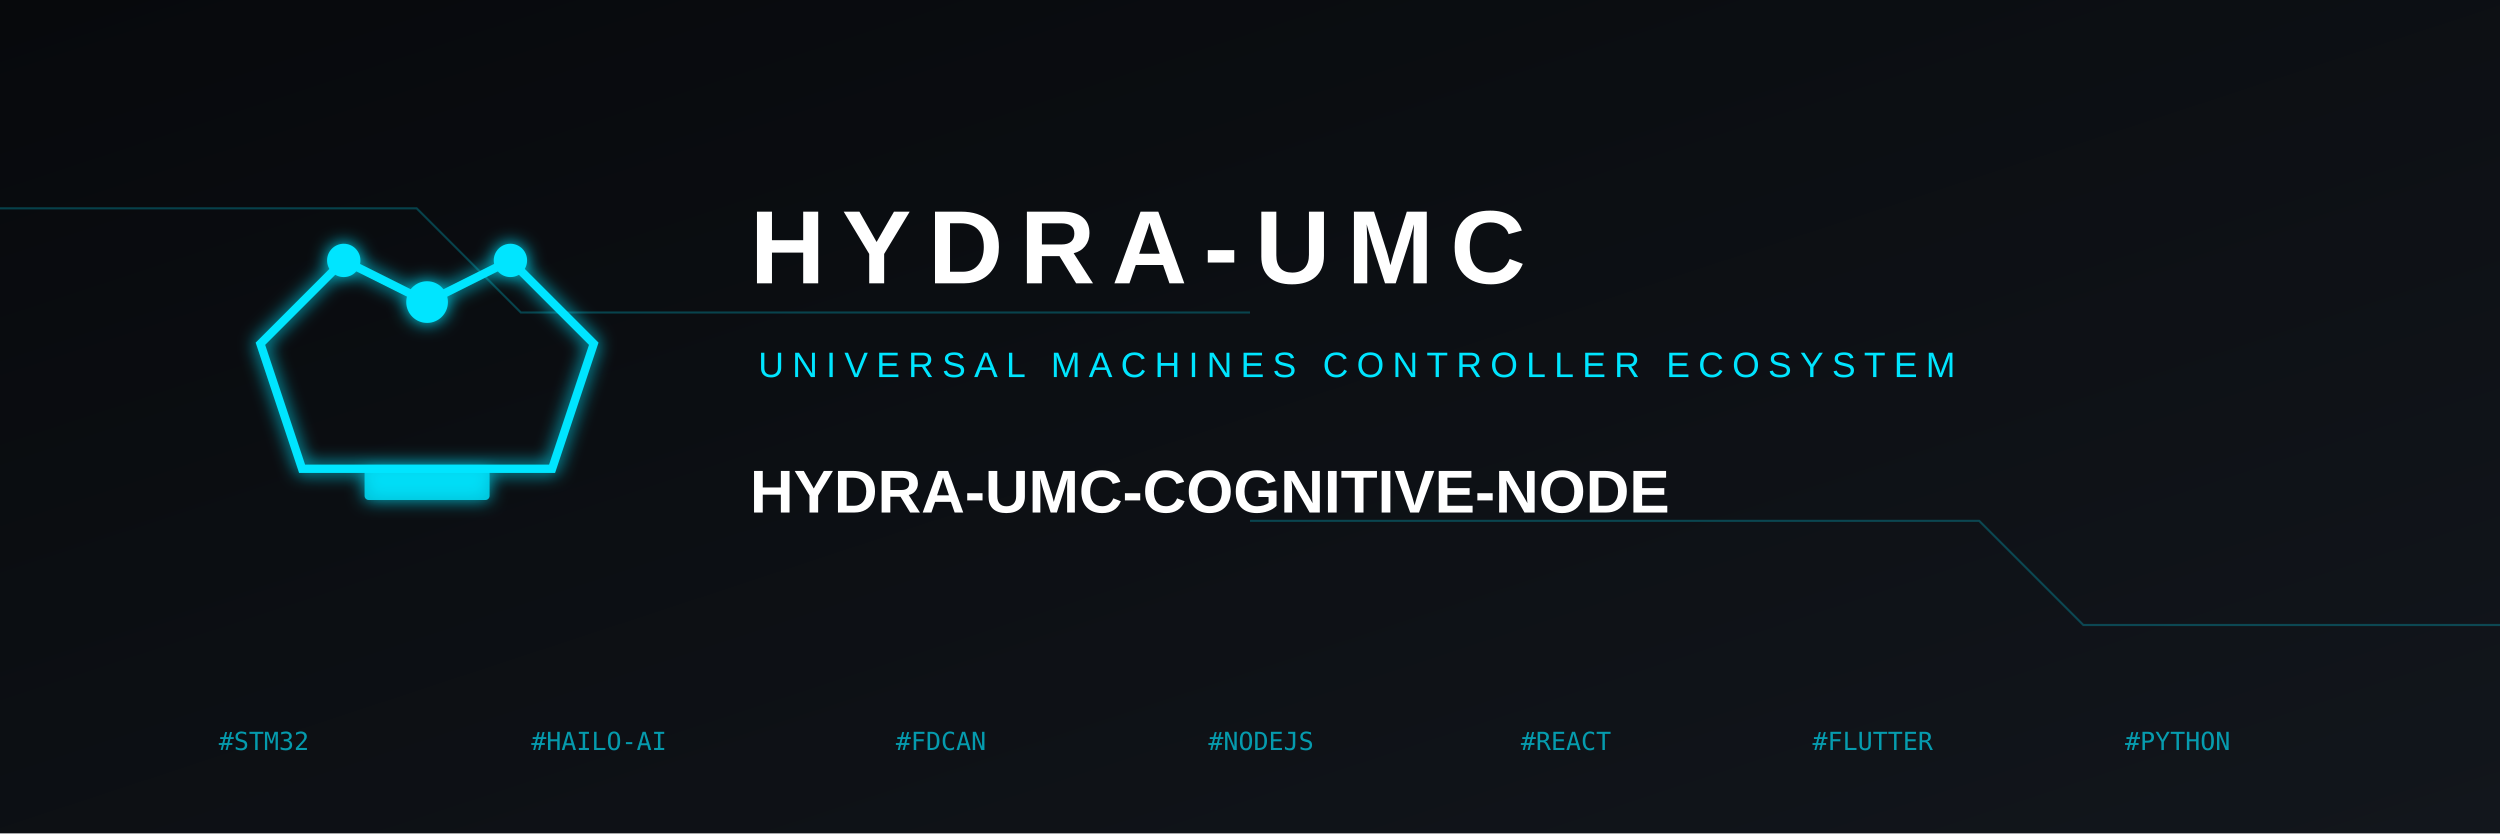
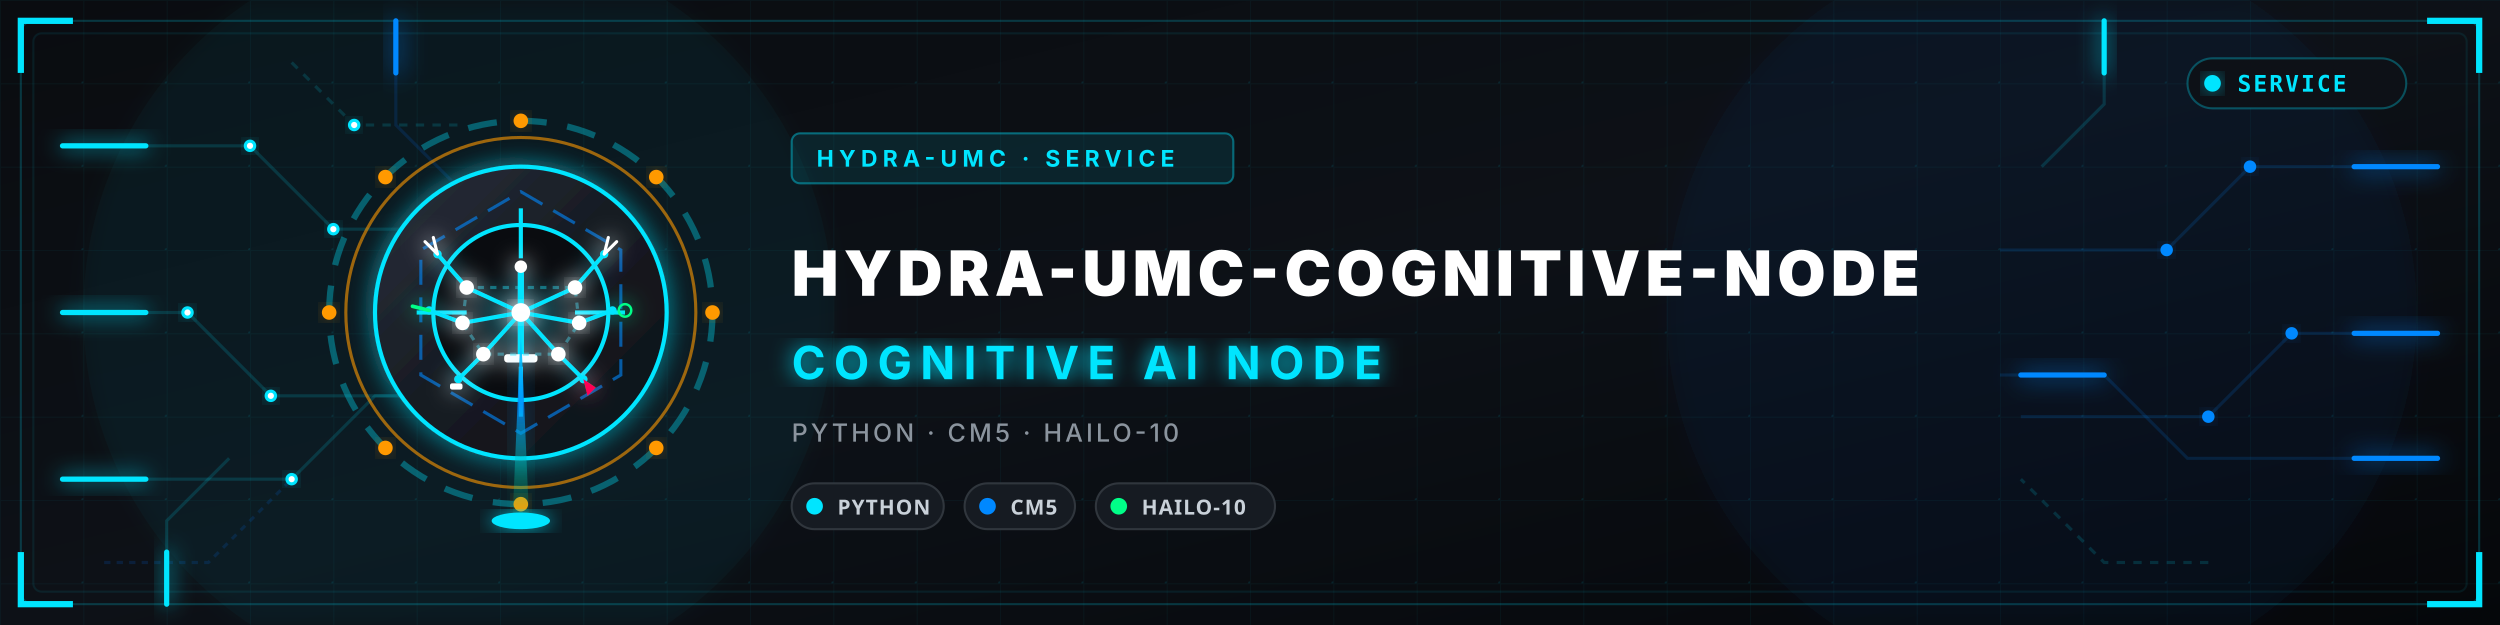
- <svg xmlns="http://www.w3.org/2000/svg" viewBox="0 0 1200 400" role="img" aria-labelledby="title desc">
+ <svg xmlns="http://www.w3.org/2000/svg" viewBox="0 0 1200 300" width="100%" height="100%">
  <defs>
-     <linearGradient id="bg" x1="0%" y1="0%" x2="100%" y2="100%">
-       <stop stop-color="#07090C" />
-       <stop offset="1" stop-color="#12161C" />
-     </linearGradient>
-     <filter id="g">
-       <feGaussianBlur stdDeviation="4" result="b" />
+     <linearGradient id="bgGlow" x1="0%" y1="0%" x2="100%" y2="100%">
+       <stop offset="0%" stop-color="#0A0C10" />
+       <stop offset="50%" stop-color="#0D1117" />
+       <stop offset="100%" stop-color="#05070A" />
+     </linearGradient>
+     <linearGradient id="cyanGlow" x1="0%" y1="0%" x2="100%" y2="0%">
+       <stop offset="0%" stop-color="#00E5FF" stop-opacity="0.8" />
+       <stop offset="100%" stop-color="#0088FF" stop-opacity="0.9" />
+     </linearGradient>
+     <linearGradient id="hydraCyanGlow" x1="0%" y1="0%" x2="100%" y2="100%">
+       <stop offset="0%" stop-color="#00F0FF" />
+       <stop offset="100%" stop-color="#0077FF" />
+     </linearGradient>
+     <linearGradient id="laserBeam" x1="0%" y1="0%" x2="0%" y2="100%">
+       <stop offset="0%" stop-color="#00E5FF" stop-opacity="1" />
+       <stop offset="40%" stop-color="#0088FF" stop-opacity="0.8" />
+       <stop offset="100%" stop-color="#00FF88" stop-opacity="0" />
+     </linearGradient>
+     <linearGradient id="metalGradient" x1="0%" y1="0%" x2="100%" y2="100%">
+       <stop offset="0%" stop-color="#2A303C" />
+       <stop offset="50%" stop-color="#161B22" />
+       <stop offset="100%" stop-color="#0D1117" />
+     </linearGradient>
+     <filter id="glowCyan" x="-20%" y="-20%" width="140%" height="140%">
+       <feGaussianBlur stdDeviation="5" result="blur" />
      <feMerge>
-         <feMergeNode in="b" />
+         <feMergeNode in="blur" />
        <feMergeNode in="SourceGraphic" />
      </feMerge>
    </filter>
+     <filter id="glowBlue" x="-20%" y="-20%" width="140%" height="140%">
+       <feGaussianBlur stdDeviation="6" result="blur" />
+       <feMerge>
+         <feMergeNode in="blur" />
+         <feMergeNode in="SourceGraphic" />
+       </feMerge>
+     </filter>
+     <filter id="glowBeam" x="-30%" y="-30%" width="160%" height="160%">
+       <feGaussianBlur stdDeviation="8" result="blur" />
+       <feMerge>
+         <feMergeNode in="blur" />
+         <feMergeNode in="SourceGraphic" />
+       </feMerge>
+     </filter>
+     <pattern id="cyberGrid" width="40" height="40" patternUnits="userSpaceOnUse">
+       <path d="M 40 0 L 0 0 0 40" fill="none" stroke="#00E5FF" stroke-opacity="0.04" stroke-width="1" />
+       <circle cx="40" cy="40" r="1" fill="#00E5FF" fill-opacity="0.1" />
+     </pattern>
+     <g id="pcbNode">
+       <circle cx="0" cy="0" r="3" fill="#00E5FF" filter="url(#glowCyan)" />
+       <circle cx="0" cy="0" r="1.5" fill="#FFFFFF" />
+     </g>
  </defs>
-   <rect width="1200" height="400" fill="url(#bg)" />
-   <g fill="none" stroke="#00E5FF" stroke-width="1" opacity=".25">
-     <path d="M0 100H200L250 150H600" />
-     <path d="M1200 300H1000L950 250H600" />
-   </g>
-   <g transform="translate(205 185)" filter="url(#g)">
-     <path d="M-60,40 -80,-20 -40,-60 0,-40 40,-60 80,-20 60,40Z" fill="none" stroke="#00E5FF" stroke-width="4" />
-     <circle cy="-40" r="10" fill="#00E5FF" />
-     <circle cx="-40" cy="-60" r="8" fill="#00E5FF" />
-     <circle cx="40" cy="-60" r="8" fill="#00E5FF" />
-     <rect x="-30" y="40" width="60" height="15" rx="2" fill="#00E5FF" opacity=".8" />
-   </g>
-   <text x="360" y="136" font-family="Arial,sans-serif" font-size="50" font-weight="bold" fill="#FFF" letter-spacing="8">HYDRA-UMC</text>
-   <text x="364" y="181" font-family="Arial,sans-serif" font-size="17" fill="#00E5FF" letter-spacing="4">UNIVERSAL MACHINES CONTROLLER ECOSYSTEM</text>
-   <text x="360" y="246" font-family="Arial,sans-serif" font-size="29" font-weight="bold" fill="#FFF">HYDRA-UMC-COGNITIVE-NODE</text>
-   <g font-family="monospace" font-size="12" fill="#00E5FF" opacity=".65">
-     <text x="105" y="360">#STM32</text>
-     <text x="255" y="360">#HAILO-AI</text>
-     <text x="430" y="360">#FDCAN</text>
-     <text x="580" y="360">#NODEJS</text>
-     <text x="730" y="360">#REACT</text>
-     <text x="870" y="360">#FLUTTER</text>
-     <text x="1020" y="360">#PYTHON</text>
+   <rect width="1200" height="300" fill="url(#bgGlow)" />
+   <rect width="1200" height="300" fill="url(#cyberGrid)" />
+   <circle cx="220" cy="150" r="180" fill="#00E5FF" fill-opacity="0.03" filter="url(#glowCyan)">
+     <animate attributeName="fill-opacity" values="0.02;0.05;0.02" dur="6s" repeatCount="indefinite" />
+   </circle>
+   <circle cx="980" cy="150" r="180" fill="#0077FF" fill-opacity="0.03" filter="url(#glowBlue)">
+     <animate attributeName="fill-opacity" values="0.02;0.05;0.02" dur="6s" repeatCount="indefinite" />
+   </circle>
+   <rect x="10" y="10" width="1180" height="280" fill="none" stroke="#00E5FF" stroke-opacity="0.2" stroke-width="1" rx="6" />
+   <rect x="16" y="16" width="1168" height="268" fill="none" stroke="#00E5FF" stroke-opacity="0.08" stroke-width="1" rx="4" />
+   <path d="M 10 35 L 10 10 L 35 10" fill="none" stroke="#00E5FF" stroke-width="3">
+     <animate attributeName="stroke-opacity" values="0.6;1;0.6" dur="3s" repeatCount="indefinite" />
+   </path>
+   <path d="M 1190 35 L 1190 10 L 1165 10" fill="none" stroke="#00E5FF" stroke-width="3">
+     <animate attributeName="stroke-opacity" values="0.6;1;0.6" dur="3s" repeatCount="indefinite" />
+   </path>
+   <path d="M 10 265 L 10 290 L 35 290" fill="none" stroke="#00E5FF" stroke-width="3">
+     <animate attributeName="stroke-opacity" values="0.6;1;0.6" dur="3s" repeatCount="indefinite" />
+   </path>
+   <path d="M 1190 265 L 1190 290 L 1165 290" fill="none" stroke="#00E5FF" stroke-width="3">
+     <animate attributeName="stroke-opacity" values="0.6;1;0.6" dur="3s" repeatCount="indefinite" />
+   </path>
+   <g stroke="#00E5FF" stroke-opacity="0.15" stroke-width="1.5" fill="none">
+     <path d="M 30 70 L 120 70 L 160 110 L 240 110" />
+     <path d="M 30 150 L 90 150 L 130 190 L 220 190" />
+     <path d="M 30 230 L 140 230 L 180 190 L 210 190" />
+     <path d="M 80 290 L 80 250 L 110 220" />
+     <path d="M 190 10 L 190 60 L 220 90" stroke="#0077FF" stroke-opacity="0.15" />
+     <path d="M 140 30 L 170 60 L 220 60" stroke-dasharray="4,4" />
+     <path d="M 50 270 L 100 270 L 140 230" stroke="#0077FF" stroke-opacity="0.15" stroke-dasharray="3,3" />
+   </g>
+   <g fill="none" stroke-linecap="round" stroke-linejoin="round">
+     <path d="M 30 70 L 120 70 L 160 110 L 240 110" stroke="#00E5FF" stroke-width="2.5" stroke-dasharray="40, 240" filter="url(#glowCyan)">
+       <animate attributeName="stroke-dashoffset" values="280;0" dur="3s" repeatCount="indefinite" />
+     </path>
+     <path d="M 30 150 L 90 150 L 130 190 L 220 190" stroke="#00E5FF" stroke-width="2.5" stroke-dasharray="40, 220" filter="url(#glowCyan)">
+       <animate attributeName="stroke-dashoffset" values="260;0" dur="3.5s" repeatCount="indefinite" />
+     </path>
+     <path d="M 30 230 L 140 230 L 180 190 L 210 190" stroke="#00E5FF" stroke-width="2.5" stroke-dasharray="40, 230" filter="url(#glowCyan)">
+       <animate attributeName="stroke-dashoffset" values="270;0" dur="3.2s" repeatCount="indefinite" />
+     </path>
+     <path d="M 80 290 L 80 250 L 110 220" stroke="#00E5FF" stroke-width="2.5" stroke-dasharray="25, 100" filter="url(#glowCyan)">
+       <animate attributeName="stroke-dashoffset" values="125;0" dur="2.5s" repeatCount="indefinite" />
+     </path>
+     <path d="M 190 10 L 190 60 L 220 90" stroke="#0088FF" stroke-width="2.5" stroke-dasharray="25, 90" filter="url(#glowBlue)">
+       <animate attributeName="stroke-dashoffset" values="115;0" dur="2.8s" repeatCount="indefinite" />
+     </path>
+   </g>
+   <use href="#pcbNode" x="120" y="70" />
+   <use href="#pcbNode" x="160" y="110" />
+   <use href="#pcbNode" x="90" y="150" />
+   <use href="#pcbNode" x="130" y="190" />
+   <use href="#pcbNode" x="140" y="230" />
+   <use href="#pcbNode" x="170" y="60" />
+   <g stroke="#0088FF" stroke-opacity="0.15" stroke-width="1.5" fill="none">
+     <path d="M 1170 80 L 1080 80 L 1040 120 L 960 120" />
+     <path d="M 1170 160 L 1100 160 L 1060 200 L 970 200" />
+     <path d="M 1170 220 L 1050 220 L 1010 180 M 1010 180 L 960 180" />
+     <path d="M 1010 10 L 1010 50 L 980 80" stroke="#00E5FF" stroke-opacity="0.15" />
+     <path d="M 1060 270 L 1010 270 L 970 230" stroke="#00E5FF" stroke-opacity="0.15" stroke-dasharray="4,4" />
+   </g>
+   <g fill="none" stroke-linecap="round" stroke-linejoin="round">
+     <path d="M 1170 80 L 1080 80 L 1040 120 L 960 120" stroke="#0088FF" stroke-width="2.5" stroke-dasharray="40, 230" filter="url(#glowBlue)">
+       <animate attributeName="stroke-dashoffset" values="0;270" dur="3.5s" repeatCount="indefinite" />
+     </path>
+     <path d="M 1170 160 L 1100 160 L 1060 200 L 970 200" stroke="#0088FF" stroke-width="2.5" stroke-dasharray="40, 240" filter="url(#glowBlue)">
+       <animate attributeName="stroke-dashoffset" values="0;280" dur="3.8s" repeatCount="indefinite" />
+     </path>
+     <path d="M 1170 220 L 1050 220 L 1010 180 M 1010 180 L 960 180" stroke="#0088FF" stroke-width="2.5" stroke-dasharray="40, 250" filter="url(#glowBlue)">
+       <animate attributeName="stroke-dashoffset" values="0;290" dur="4s" repeatCount="indefinite" />
+     </path>
+     <path d="M 1010 10 L 1010 50 L 980 80" stroke="#00E5FF" stroke-width="2.5" stroke-dasharray="25, 95" filter="url(#glowCyan)">
+       <animate attributeName="stroke-dashoffset" values="0;120" dur="2.6s" repeatCount="indefinite" />
+     </path>
+   </g>
+   <circle cx="1080" cy="80" r="3" fill="#0088FF" filter="url(#glowBlue)" />
+   <circle cx="1040" cy="120" r="3" fill="#0088FF" filter="url(#glowBlue)" />
+   <circle cx="1100" cy="160" r="3" fill="#0088FF" filter="url(#glowBlue)" />
+   <circle cx="1060" cy="200" r="3" fill="#0088FF" filter="url(#glowBlue)" />
+   <g transform="translate(250, 150)">
+     <g>
+       <circle cx="0" cy="0" r="92" fill="none" stroke="#00E5FF" stroke-opacity="0.35" stroke-width="3" stroke-dasharray="14,10" />
+       <circle cx="0" cy="0" r="84" fill="none" stroke="#FF9900" stroke-opacity="0.6" stroke-width="1.5" />
+       <circle cx="92" cy="0" r="3.5" fill="#FF9900" filter="url(#glowBlue)" />
+       <circle cx="65" cy="65" r="3.5" fill="#FF9900" filter="url(#glowBlue)" />
+       <circle cx="0" cy="92" r="3.5" fill="#FF9900" filter="url(#glowBlue)" />
+       <circle cx="-65" cy="65" r="3.5" fill="#FF9900" filter="url(#glowBlue)" />
+       <circle cx="-92" cy="0" r="3.5" fill="#FF9900" filter="url(#glowBlue)" />
+       <circle cx="-65" cy="-65" r="3.5" fill="#FF9900" filter="url(#glowBlue)" />
+       <circle cx="0" cy="-92" r="3.5" fill="#FF9900" filter="url(#glowBlue)" />
+       <circle cx="65" cy="-65" r="3.5" fill="#FF9900" filter="url(#glowBlue)" />
+       <animateTransform attributeName="transform" type="rotate" from="0 0 0" to="360 0 0" dur="25s" repeatCount="indefinite" />
+     </g>
+     <circle cx="0" cy="0" r="70" fill="url(#metalGradient)" stroke="#00E5FF" stroke-width="2" filter="url(#glowCyan)" />
+     <g>
+       <polygon points="0,-58 48,-30 48,30 0,58 -48,30 -48,-30" fill="none" stroke="#0088FF" stroke-width="1.5" stroke-dasharray="12,6" opacity="0.6" />
+       <animateTransform attributeName="transform" type="rotate" from="360 0 0" to="0 0 0" dur="18s" repeatCount="indefinite" />
+     </g>
+     <circle cx="0" cy="0" r="42" fill="#0A0C10" stroke="#00E5FF" stroke-width="2" />
+     <line x1="-50" y1="0" x2="-26" y2="0" stroke="#00E5FF" stroke-width="2" />
+     <line x1="26" y1="0" x2="50" y2="0" stroke="#00E5FF" stroke-width="2" />
+     <line x1="0" y1="-50" x2="0" y2="-26" stroke="#00E5FF" stroke-width="2" />
+     <line x1="0" y1="26" x2="0" y2="50" stroke="#00E5FF" stroke-width="2" />
+     <g id="hydra8ArmSystem" filter="url(#glowCyan)">
+       <line x1="0" y1="0" x2="0" y2="22" stroke="#00E5FF" stroke-width="3" stroke-linecap="round" />
+       <rect x="-8" y="20" width="16" height="4" rx="1.5" fill="#FFFFFF" />
+       <line x1="0" y1="0" x2="0" y2="-22" stroke="#00E5FF" stroke-width="3" stroke-linecap="round" />
+       <circle cx="0" cy="-22" r="3" fill="#FFFFFF" />
+       <path d="M -26 -12 L -28 5 L -18 20 L 18 20 L 28 5 L 26 -12 Z" fill="none" stroke="#00E5FF" stroke-width="1.5" stroke-dasharray="3,3" opacity="0.4" />
+       <path d="M 0 0 L -26 -12 M 0 0 L -28 5 M 0 0 L -18 20 M 0 0 L 18 20 M 0 0 L 28 5 M 0 0 L 26 -12" stroke="#00E5FF" stroke-width="2" stroke-linecap="round" />
+       <g transform="translate(-26, -12)">
+         <g>
+           <animateTransform attributeName="transform" type="rotate" values="-25;15;-25" dur="3.4s" repeatCount="indefinite" />
+           <line x1="0" y1="0" x2="-14" y2="-16" stroke="#00E5FF" stroke-width="2" stroke-linecap="round" />
+           <circle cx="-14" cy="-16" r="2" fill="#00E5FF" />
+           <g transform="translate(-14, -16)">
+             <animateTransform attributeName="transform" type="rotate" values="30;-20;30" dur="3.4s" repeatCount="indefinite" />
+             <path d="M 0 0 L -6 -6 M 0 0 L -2 -8" stroke="#FFFFFF" stroke-width="1.5" stroke-linecap="round" />
+           </g>
+         </g>
+       </g>
+       <g transform="translate(-28, 5)">
+         <g>
+           <animateTransform attributeName="transform" type="rotate" values="-18;22;-18" dur="4.0s" repeatCount="indefinite" />
+           <line x1="0" y1="0" x2="-16" y2="-6" stroke="#00E5FF" stroke-width="2" stroke-linecap="round" />
+           <circle cx="-16" cy="-6" r="2" fill="#00E5FF" />
+           <g transform="translate(-16, -6)">
+             <animateTransform attributeName="transform" type="rotate" values="-25;25;-25" dur="4.0s" repeatCount="indefinite" />
+             <line x1="0" y1="0" x2="-8" y2="-2" stroke="#00FF88" stroke-width="1.8" stroke-linecap="round" />
+           </g>
+         </g>
+       </g>
+       <g transform="translate(-18, 20)">
+         <g>
+           <animateTransform attributeName="transform" type="rotate" values="-15;20;-15" dur="4.5s" repeatCount="indefinite" />
+           <line x1="0" y1="0" x2="-12" y2="12" stroke="#00E5FF" stroke-width="2" stroke-linecap="round" />
+           <circle cx="-12" cy="12" r="2" fill="#00E5FF" />
+           <g transform="translate(-12, 12)">
+             <animateTransform attributeName="transform" type="rotate" values="20;-15;20" dur="4.5s" repeatCount="indefinite" />
+             <rect x="-4" y="2" width="6" height="3" rx="1" fill="#FFFFFF" />
+           </g>
+         </g>
+       </g>
+       <g transform="translate(18, 20)">
+         <g>
+           <animateTransform attributeName="transform" type="rotate" values="15;-20;15" dur="4.2s" repeatCount="indefinite" />
+           <line x1="0" y1="0" x2="12" y2="12" stroke="#00E5FF" stroke-width="2" stroke-linecap="round" />
+           <circle cx="12" cy="12" r="2" fill="#00E5FF" />
+           <g transform="translate(12, 12)">
+             <animateTransform attributeName="transform" type="rotate" values="-20;15;-20" dur="4.2s" repeatCount="indefinite" />
+             <polygon points="0,0 6,4 2,8" fill="#FF0055" />
+           </g>
+         </g>
+       </g>
+       <g transform="translate(28, 5)">
+         <g>
+           <animateTransform attributeName="transform" type="rotate" values="22;-18;22" dur="3.8s" repeatCount="indefinite" />
+           <line x1="0" y1="0" x2="16" y2="-6" stroke="#00E5FF" stroke-width="2" stroke-linecap="round" />
+           <circle cx="16" cy="-6" r="2" fill="#00E5FF" />
+           <g transform="translate(16, -6)">
+             <animateTransform attributeName="transform" type="rotate" values="20;-20;20" dur="3.8s" repeatCount="indefinite" />
+             <circle cx="6" cy="0" r="3" fill="none" stroke="#00FF88" stroke-width="1.2" />
+           </g>
+         </g>
+       </g>
+       <g transform="translate(26, -12)">
+         <g>
+           <animateTransform attributeName="transform" type="rotate" values="25;-15;25" dur="3.2s" repeatCount="indefinite" />
+           <line x1="0" y1="0" x2="14" y2="-16" stroke="#00E5FF" stroke-width="2" stroke-linecap="round" />
+           <circle cx="14" cy="-16" r="2" fill="#00E5FF" />
+           <g transform="translate(14, -16)">
+             <animateTransform attributeName="transform" type="rotate" values="-30;20;-30" dur="3.2s" repeatCount="indefinite" />
+             <path d="M 0 0 L 6 -6 M 0 0 L 2 -8" stroke="#FFFFFF" stroke-width="1.5" stroke-linecap="round" />
+           </g>
+         </g>
+       </g>
+       <circle cx="0" cy="0" r="4.5" fill="#FFFFFF" filter="url(#glowCyan)" />
+       <circle cx="-26" cy="-12" r="3.5" fill="#FFFFFF" filter="url(#glowCyan)" />
+       <circle cx="-28" cy="5" r="3.5" fill="#FFFFFF" filter="url(#glowCyan)" />
+       <circle cx="-18" cy="20" r="3.5" fill="#FFFFFF" filter="url(#glowCyan)" />
+       <circle cx="18" cy="20" r="3.5" fill="#FFFFFF" filter="url(#glowCyan)" />
+       <circle cx="28" cy="5" r="3.5" fill="#FFFFFF" filter="url(#glowCyan)" />
+       <circle cx="26" cy="-12" r="3.5" fill="#FFFFFF" filter="url(#glowCyan)" />
+     </g>
+   </g>
+   <path d="M 250 157 L 246 250 L 254 250 Z" fill="url(#laserBeam)" filter="url(#glowBeam)">
+     <animate attributeName="opacity" values="0.3;1;0.3" dur="1.2s" repeatCount="indefinite" />
+   </path>
+   <ellipse cx="250" cy="250" rx="14" ry="4" fill="#00E5FF" filter="url(#glowCyan)">
+     <animate attributeName="rx" values="10;18;10" dur="1.2s" repeatCount="indefinite" />
+     <animate attributeName="opacity" values="0.4;1;0.4" dur="1.2s" repeatCount="indefinite" />
+   </ellipse>
+   <g transform="translate(380, 0)">
+     <g transform="translate(0, 82)">
+       <rect x="0" y="-18" width="212" height="24" rx="4" fill="#00E5FF" fill-opacity="0.1" stroke="#00E5FF" stroke-opacity="0.4" stroke-width="1">
+         <animate attributeName="stroke-opacity" values="0.3;0.8;0.3" dur="4s" repeatCount="indefinite" />
+       </rect>
+       <text x="12" y="-2" font-family="'Inter', 'Segoe UI', 'Roboto', sans-serif" font-weight="700" font-size="11" fill="#00E5FF" letter-spacing="2.5">HYDRA-UMC · SERVICE</text>
+     </g>
+     <text x="0" y="142" font-family="'Inter', 'Segoe UI', 'Roboto', sans-serif" font-weight="900" font-size="30" fill="#FFFFFF" letter-spacing="2.5">HYDRA-UMC-COGNITIVE-NODE</text>
+     <text x="0" y="182" font-family="'Inter', 'Segoe UI', 'Roboto', sans-serif" font-weight="700" font-size="22" fill="#00E5FF" letter-spacing="4" filter="url(#glowCyan)">COGNITIVE AI NODE</text>
+     <text x="0" y="212" font-family="'Inter', 'Segoe UI', 'Roboto', sans-serif" font-weight="500" font-size="12" fill="#8B949E" letter-spacing="1.5">PYTHON · CM5 · HAILO-10</text>
+     <g transform="translate(0, 232)">
+       <rect x="0" y="0" width="73" height="22" rx="11" fill="#161B22" stroke="#30363D" stroke-width="1" />
+       <circle cx="11" cy="11" r="4" fill="#00E5FF">
+         <animate attributeName="opacity" values="0.5;1;0.5" dur="2.0s" repeatCount="indefinite" />
+       </circle>
+       <text x="22" y="15" font-family="sans-serif" font-weight="600" font-size="10" fill="#C9D1D9" letter-spacing="0.5">PYTHON</text>
+       <rect x="83" y="0" width="53" height="22" rx="11" fill="#161B22" stroke="#30363D" stroke-width="1" />
+       <circle cx="94" cy="11" r="4" fill="#0088FF">
+         <animate attributeName="opacity" values="0.5;1;0.5" dur="2.2s" repeatCount="indefinite" />
+       </circle>
+       <text x="105" y="15" font-family="sans-serif" font-weight="600" font-size="10" fill="#C9D1D9" letter-spacing="0.5">CM5</text>
+       <rect x="146" y="0" width="86" height="22" rx="11" fill="#161B22" stroke="#30363D" stroke-width="1" />
+       <circle cx="157" cy="11" r="4" fill="#00FF88">
+         <animate attributeName="opacity" values="0.5;1;0.5" dur="2.4s" repeatCount="indefinite" />
+       </circle>
+       <text x="168" y="15" font-family="sans-serif" font-weight="600" font-size="10" fill="#C9D1D9" letter-spacing="0.5">HAILO-10</text>
+     </g>
+   </g>
+   <g transform="translate(1060, 42)">
+     <rect x="-10" y="-14" width="105" height="24" rx="12" fill="#0D1117" stroke="#00E5FF" stroke-opacity="0.3" stroke-width="1" />
+     <circle cx="2" cy="-2" r="4" fill="#00E5FF" filter="url(#glowCyan)">
+       <animate attributeName="opacity" values="0.3;1;0.3" dur="1.5s" repeatCount="indefinite" />
+     </circle>
+     <text x="14" y="2" font-family="monospace" font-weight="700" font-size="11" fill="#00E5FF" letter-spacing="1">SERVICE</text>
  </g>
</svg>
